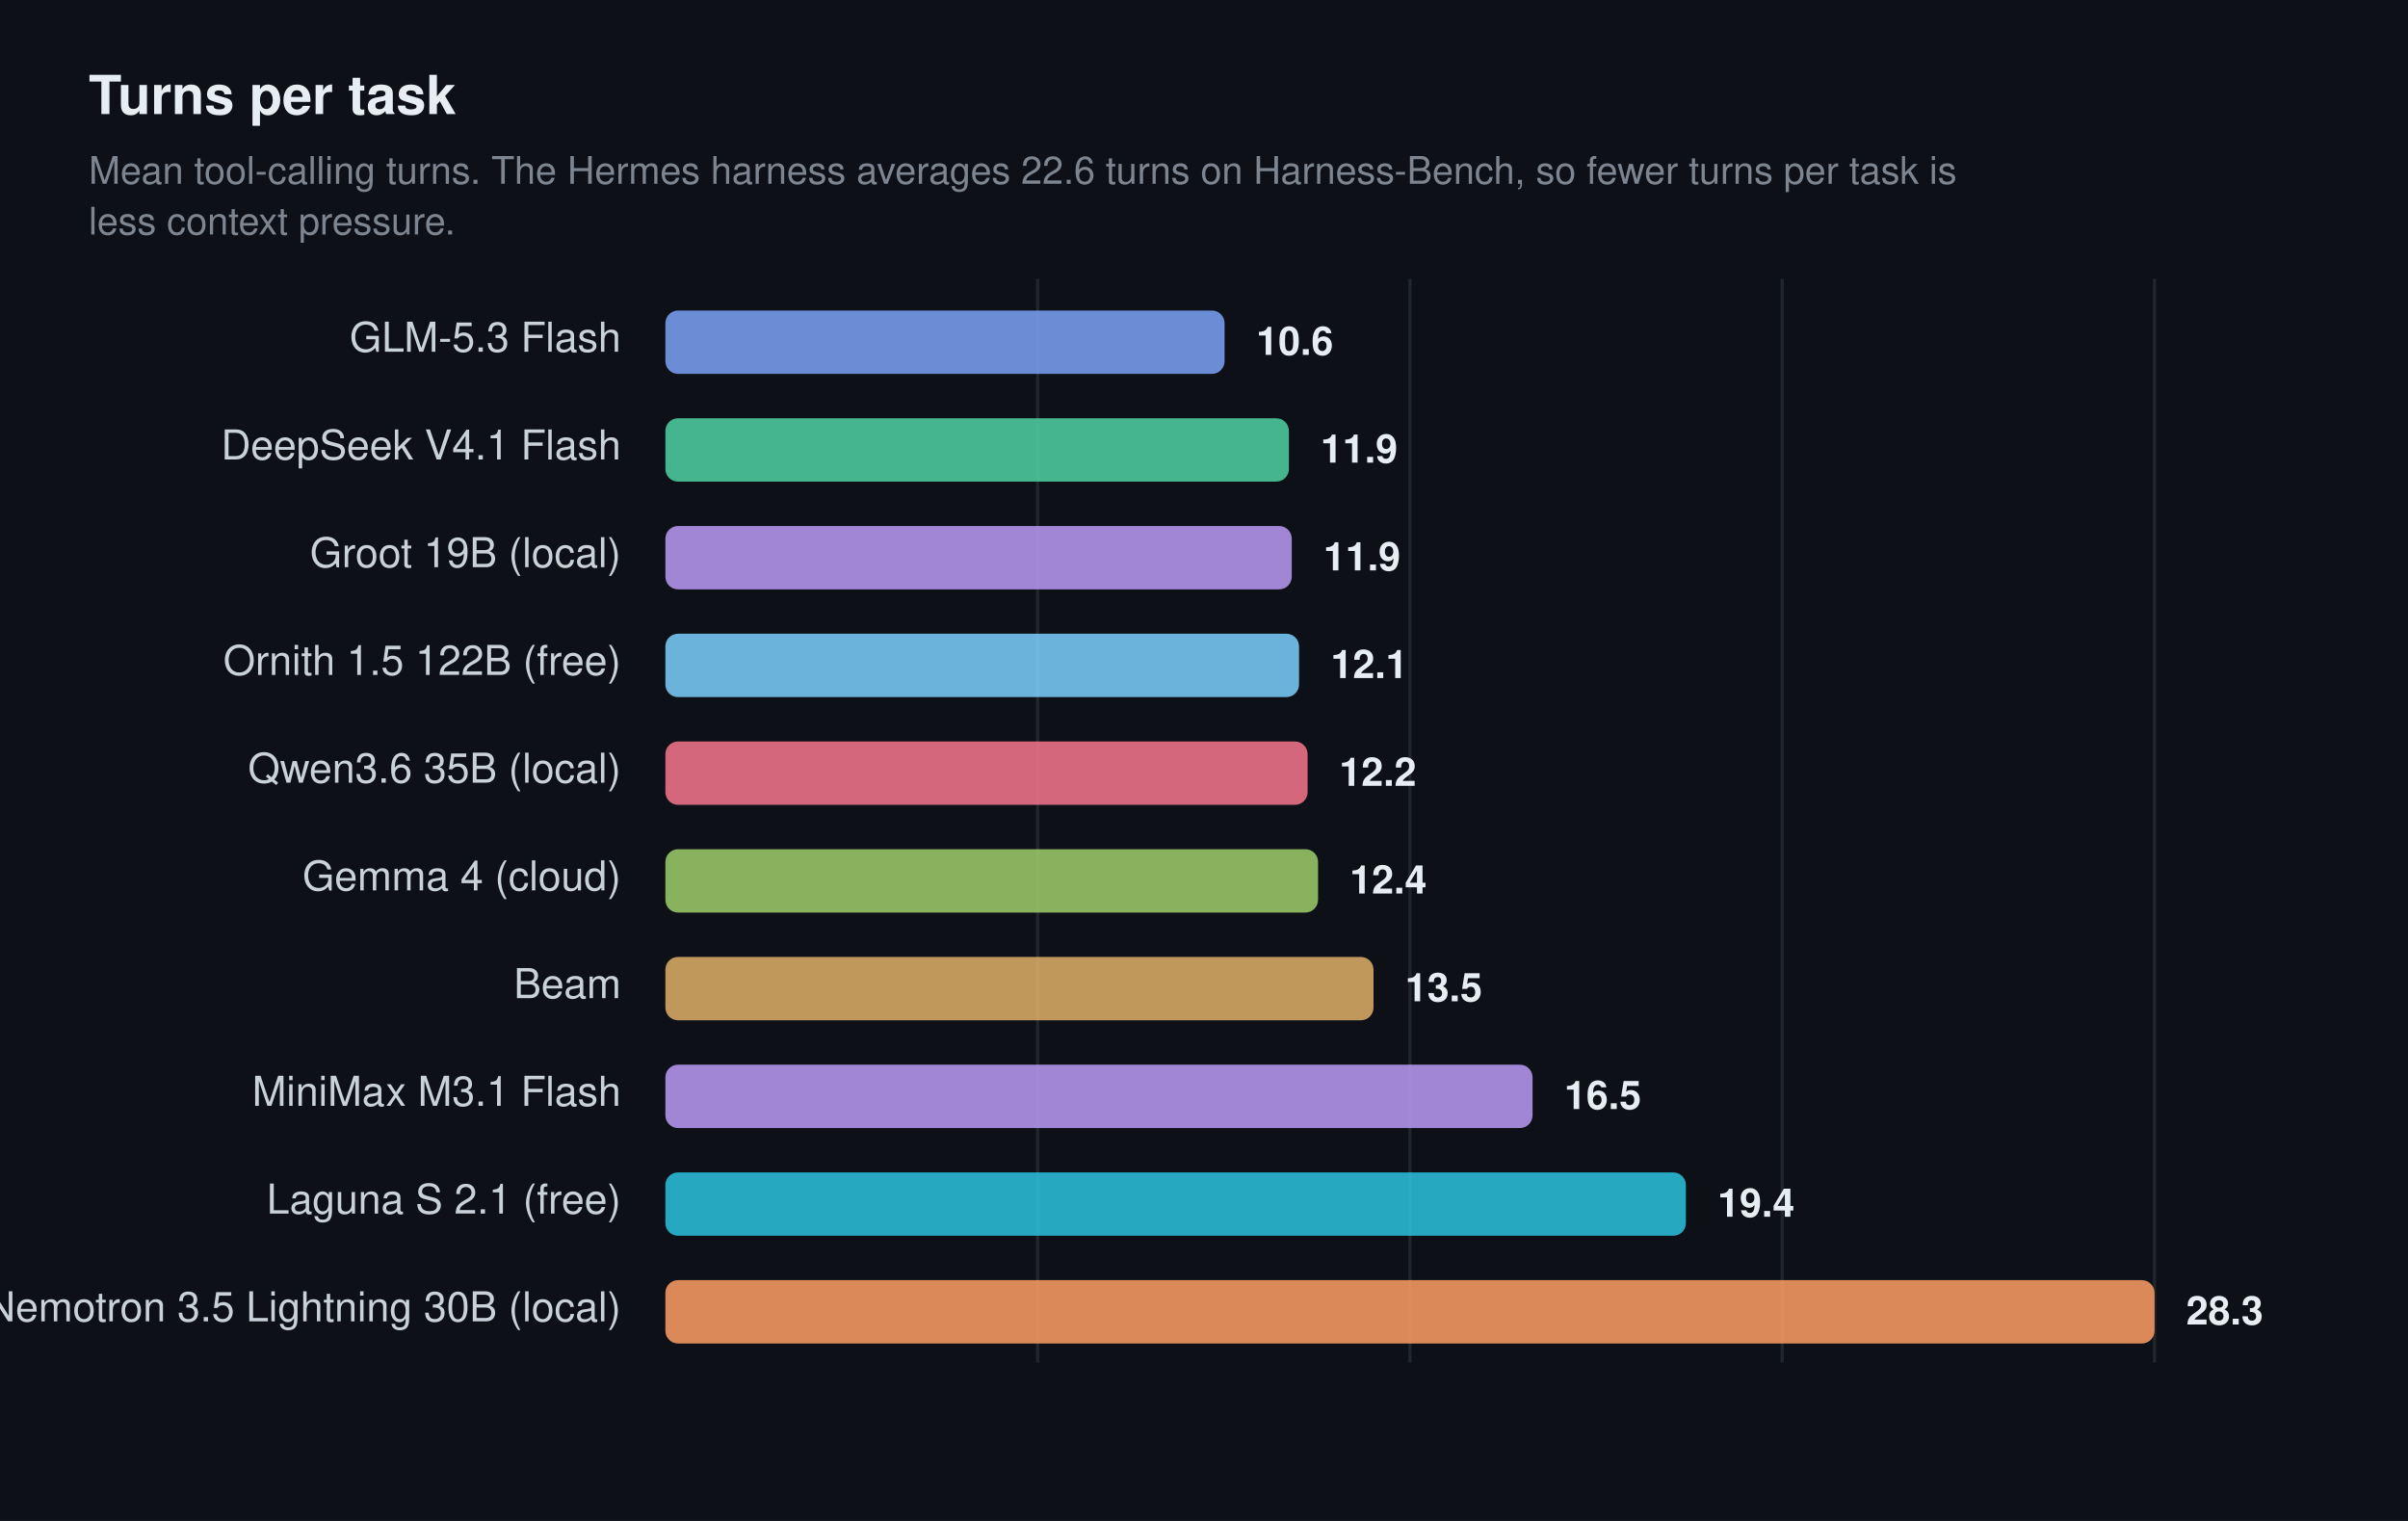
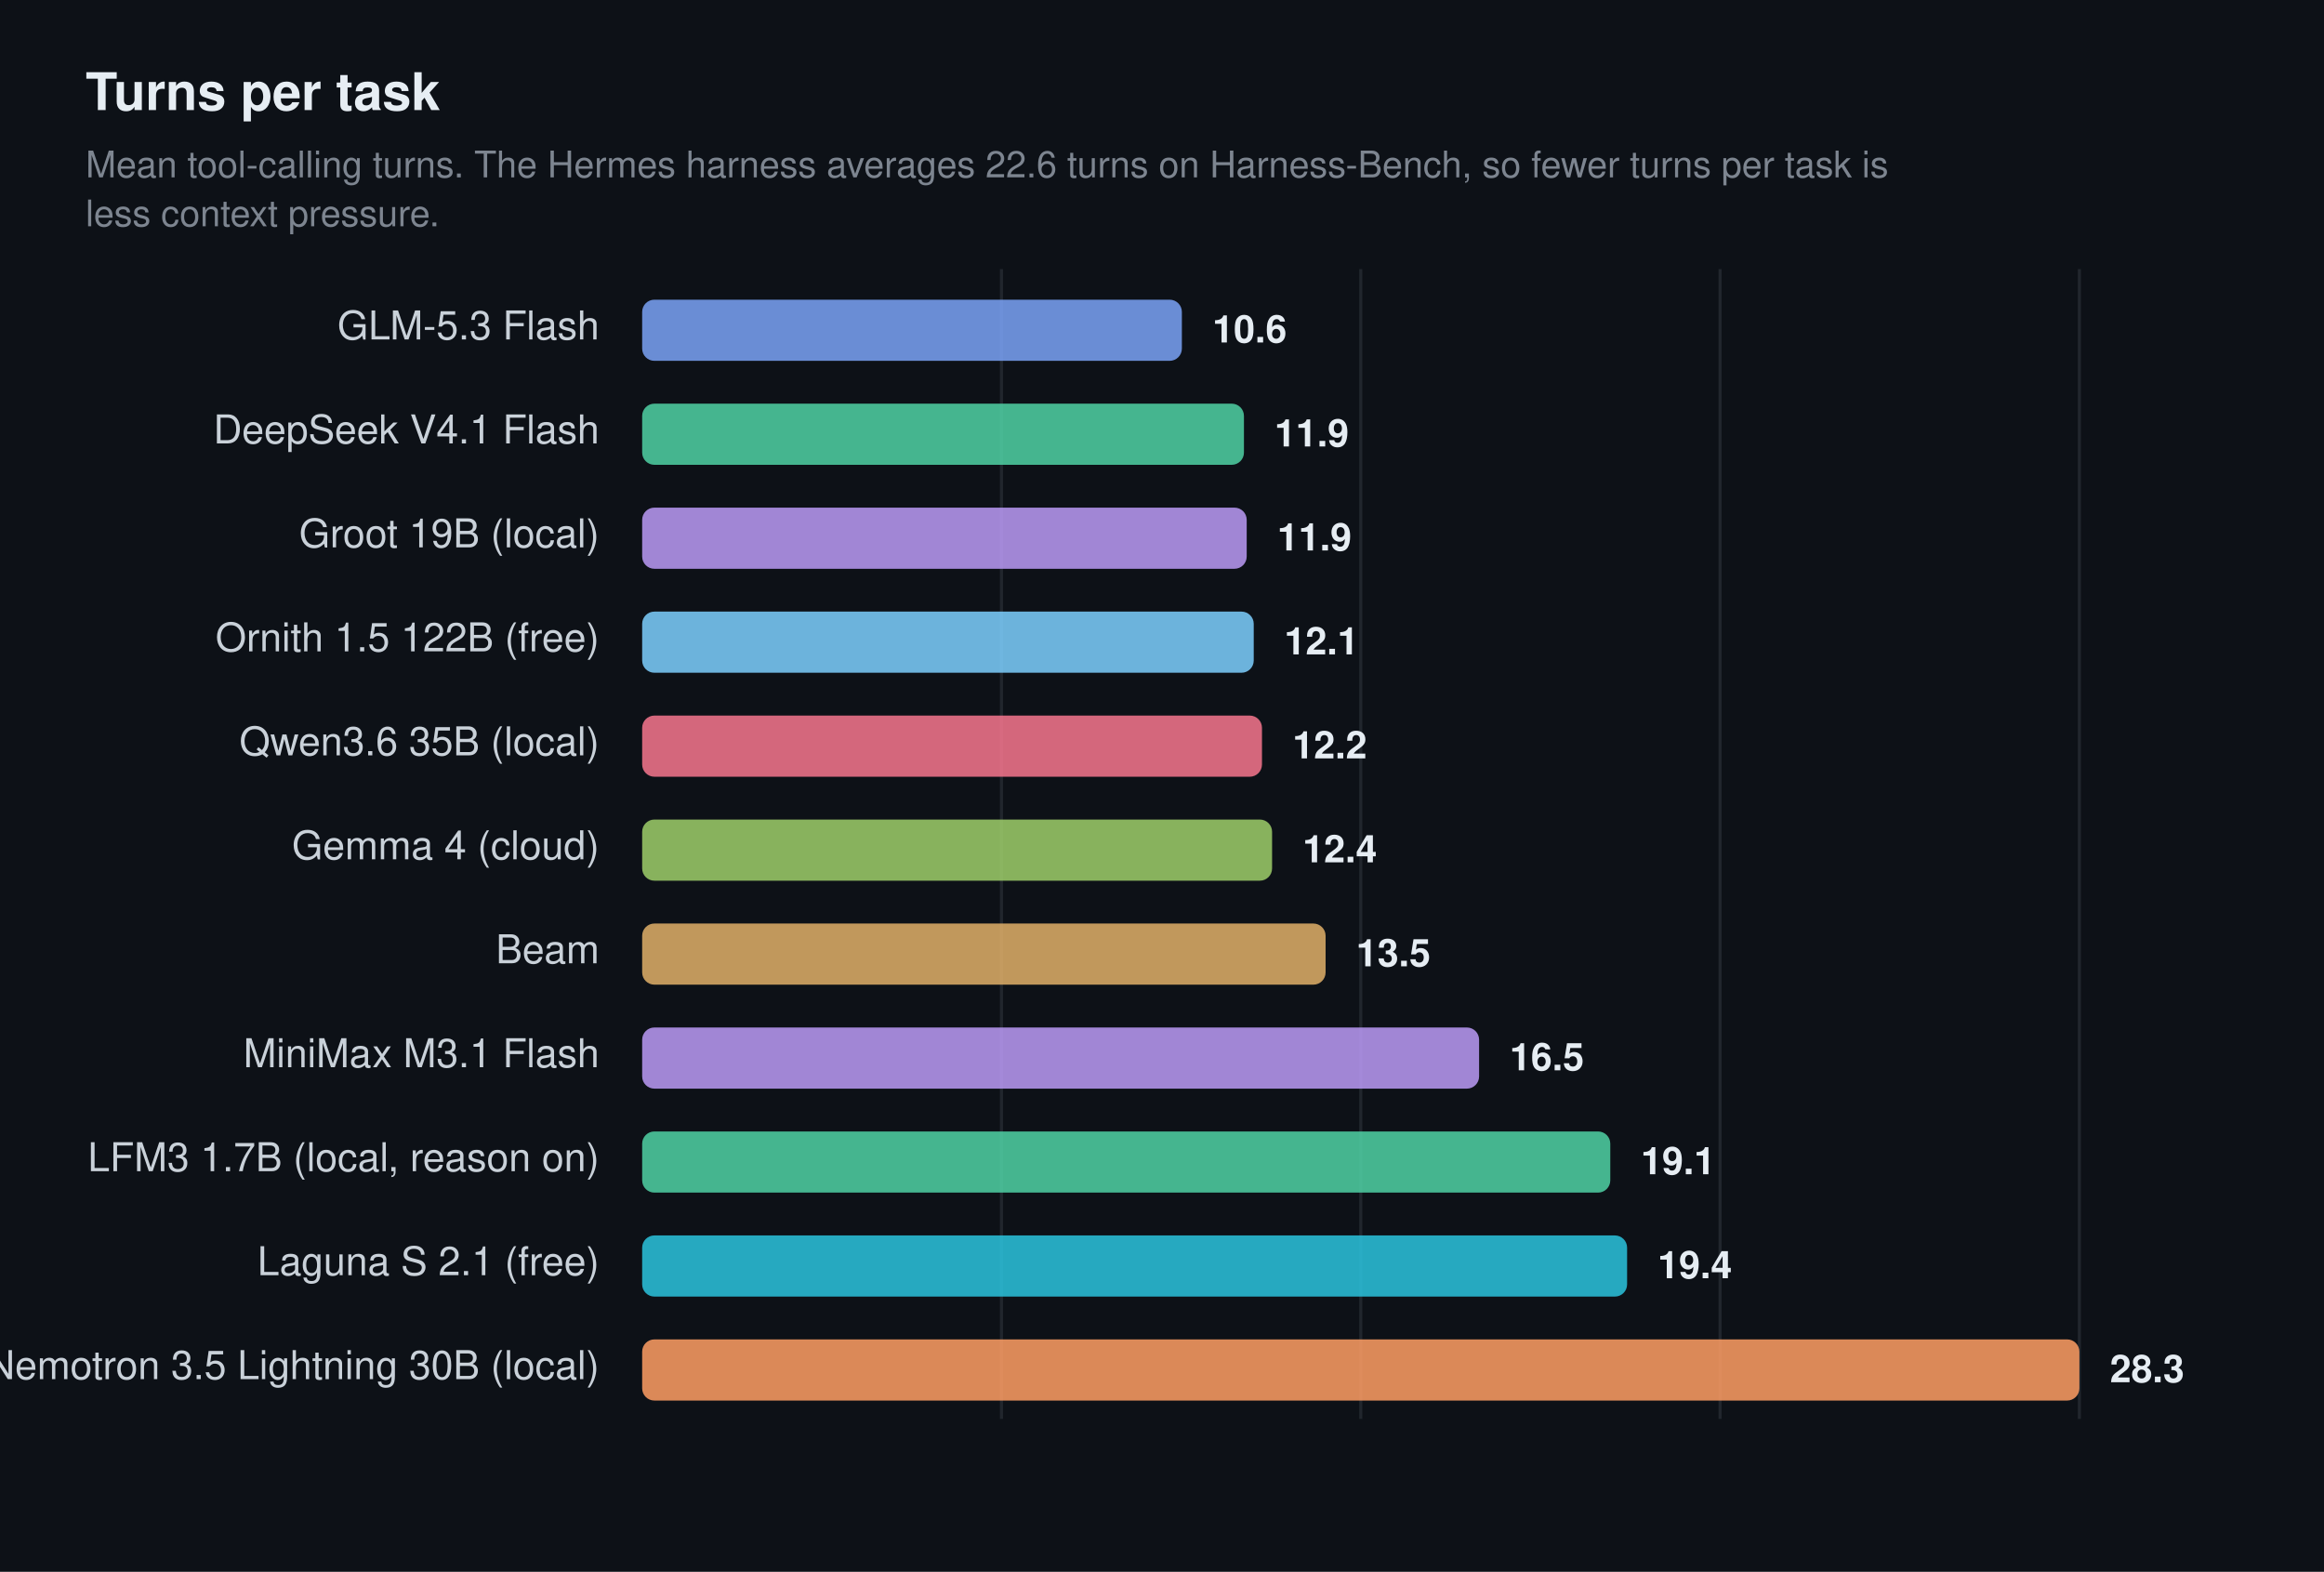
- <svg xmlns="http://www.w3.org/2000/svg" width="760" height="480" viewBox="0 0 760 480" font-family="ui-sans-serif, -apple-system, Segoe UI, Helvetica, Arial, sans-serif">
+ <svg xmlns="http://www.w3.org/2000/svg" width="760" height="514" viewBox="0 0 760 514" font-family="ui-sans-serif, -apple-system, Segoe UI, Helvetica, Arial, sans-serif">
  <rect width="100%" height="100%" fill="#0d1117" />
  <text x="28" y="36" fill="#e6edf3" font-size="17" font-weight="600">Turns per task</text>
  <text x="28" y="58" fill="#7d8590" font-size="12">Mean tool-calling turns. The Hermes harness averages 22.6 turns on Harness-Bench, so fewer turns per task is</text>
  <text x="28" y="74" fill="#7d8590" font-size="12">less context pressure.</text>
-   <line x1="327.5" y1="88" x2="327.5" y2="430" stroke="#21262d" stroke-width="1" />
-   <line x1="445.0" y1="88" x2="445.0" y2="430" stroke="#21262d" stroke-width="1" />
-   <line x1="562.5" y1="88" x2="562.5" y2="430" stroke="#21262d" stroke-width="1" />
-   <line x1="680.0" y1="88" x2="680.0" y2="430" stroke="#21262d" stroke-width="1" />
+   <line x1="327.5" y1="88" x2="327.5" y2="464" stroke="#21262d" stroke-width="1" />
+   <line x1="445.0" y1="88" x2="445.0" y2="464" stroke="#21262d" stroke-width="1" />
+   <line x1="562.5" y1="88" x2="562.5" y2="464" stroke="#21262d" stroke-width="1" />
+   <line x1="680.0" y1="88" x2="680.0" y2="464" stroke="#21262d" stroke-width="1" />
  <text x="196" y="111" fill="#c9d1d9" font-size="13" text-anchor="end">GLM-5.3 Flash</text>
  <rect x="210" y="98" width="176.5" height="20" rx="4" fill="#7aa2f7" opacity="0.85" />
  <text x="396.5" y="112" fill="#e6edf3" font-size="12.5" font-weight="600">10.6</text>
  <text x="196" y="145" fill="#c9d1d9" font-size="13" text-anchor="end">DeepSeek V4.1 Flash</text>
  <rect x="210" y="132" width="196.8" height="20" rx="4" fill="#4fd1a5" opacity="0.85" />
  <text x="416.8" y="146" fill="#e6edf3" font-size="12.5" font-weight="600">11.9</text>
  <text x="196" y="179" fill="#c9d1d9" font-size="13" text-anchor="end">Groot 19B (local)</text>
  <rect x="210" y="166" width="197.7" height="20" rx="4" fill="#bb9af7" opacity="0.85" />
  <text x="417.7" y="180" fill="#e6edf3" font-size="12.5" font-weight="600">11.9</text>
  <text x="196" y="213" fill="#c9d1d9" font-size="13" text-anchor="end">Ornith 1.5 122B (free)</text>
  <rect x="210" y="200" width="200.0" height="20" rx="4" fill="#7dcfff" opacity="0.85" />
  <text x="420.0" y="214" fill="#e6edf3" font-size="12.5" font-weight="600">12.1</text>
  <text x="196" y="247" fill="#c9d1d9" font-size="13" text-anchor="end">Qwen3.6 35B (local)</text>
  <rect x="210" y="234" width="202.7" height="20" rx="4" fill="#f7768e" opacity="0.85" />
  <text x="422.7" y="248" fill="#e6edf3" font-size="12.5" font-weight="600">12.2</text>
  <text x="196" y="281" fill="#c9d1d9" font-size="13" text-anchor="end">Gemma 4 (cloud)</text>
  <rect x="210" y="268" width="206.0" height="20" rx="4" fill="#9ece6a" opacity="0.85" />
  <text x="426.0" y="282" fill="#e6edf3" font-size="12.5" font-weight="600">12.4</text>
  <text x="196" y="315" fill="#c9d1d9" font-size="13" text-anchor="end">Beam</text>
  <rect x="210" y="302" width="223.5" height="20" rx="4" fill="#e0af68" opacity="0.85" />
  <text x="443.5" y="316" fill="#e6edf3" font-size="12.5" font-weight="600">13.5</text>
  <text x="196" y="349" fill="#c9d1d9" font-size="13" text-anchor="end">MiniMax M3.1 Flash</text>
  <rect x="210" y="336" width="273.7" height="20" rx="4" fill="#bb9af7" opacity="0.85" />
  <text x="493.7" y="350" fill="#e6edf3" font-size="12.5" font-weight="600">16.5</text>
-   <text x="196" y="383" fill="#c9d1d9" font-size="13" text-anchor="end">Laguna S 2.1 (free)</text>
-   <rect x="210" y="370" width="322.1" height="20" rx="4" fill="#2ac3de" opacity="0.85" />
-   <text x="542.1" y="384" fill="#e6edf3" font-size="12.5" font-weight="600">19.4</text>
-   <text x="196" y="417" fill="#c9d1d9" font-size="13" text-anchor="end">Nemotron 3.5 Lightning 30B (local)</text>
-   <rect x="210" y="404" width="470.0" height="20" rx="4" fill="#ff9e64" opacity="0.85" />
-   <text x="690.0" y="418" fill="#e6edf3" font-size="12.5" font-weight="600">28.3</text>
+   <text x="196" y="383" fill="#c9d1d9" font-size="13" text-anchor="end">LFM3 1.7B (local, reason on)</text>
+   <rect x="210" y="370" width="316.6" height="20" rx="4" fill="#4fd1a5" opacity="0.85" />
+   <text x="536.6" y="384" fill="#e6edf3" font-size="12.5" font-weight="600">19.1</text>
+   <text x="196" y="417" fill="#c9d1d9" font-size="13" text-anchor="end">Laguna S 2.1 (free)</text>
+   <rect x="210" y="404" width="322.1" height="20" rx="4" fill="#2ac3de" opacity="0.85" />
+   <text x="542.1" y="418" fill="#e6edf3" font-size="12.5" font-weight="600">19.4</text>
+   <text x="196" y="451" fill="#c9d1d9" font-size="13" text-anchor="end">Nemotron 3.5 Lightning 30B (local)</text>
+   <rect x="210" y="438" width="470.0" height="20" rx="4" fill="#ff9e64" opacity="0.85" />
+   <text x="690.0" y="452" fill="#e6edf3" font-size="12.5" font-weight="600">28.3</text>
</svg>
